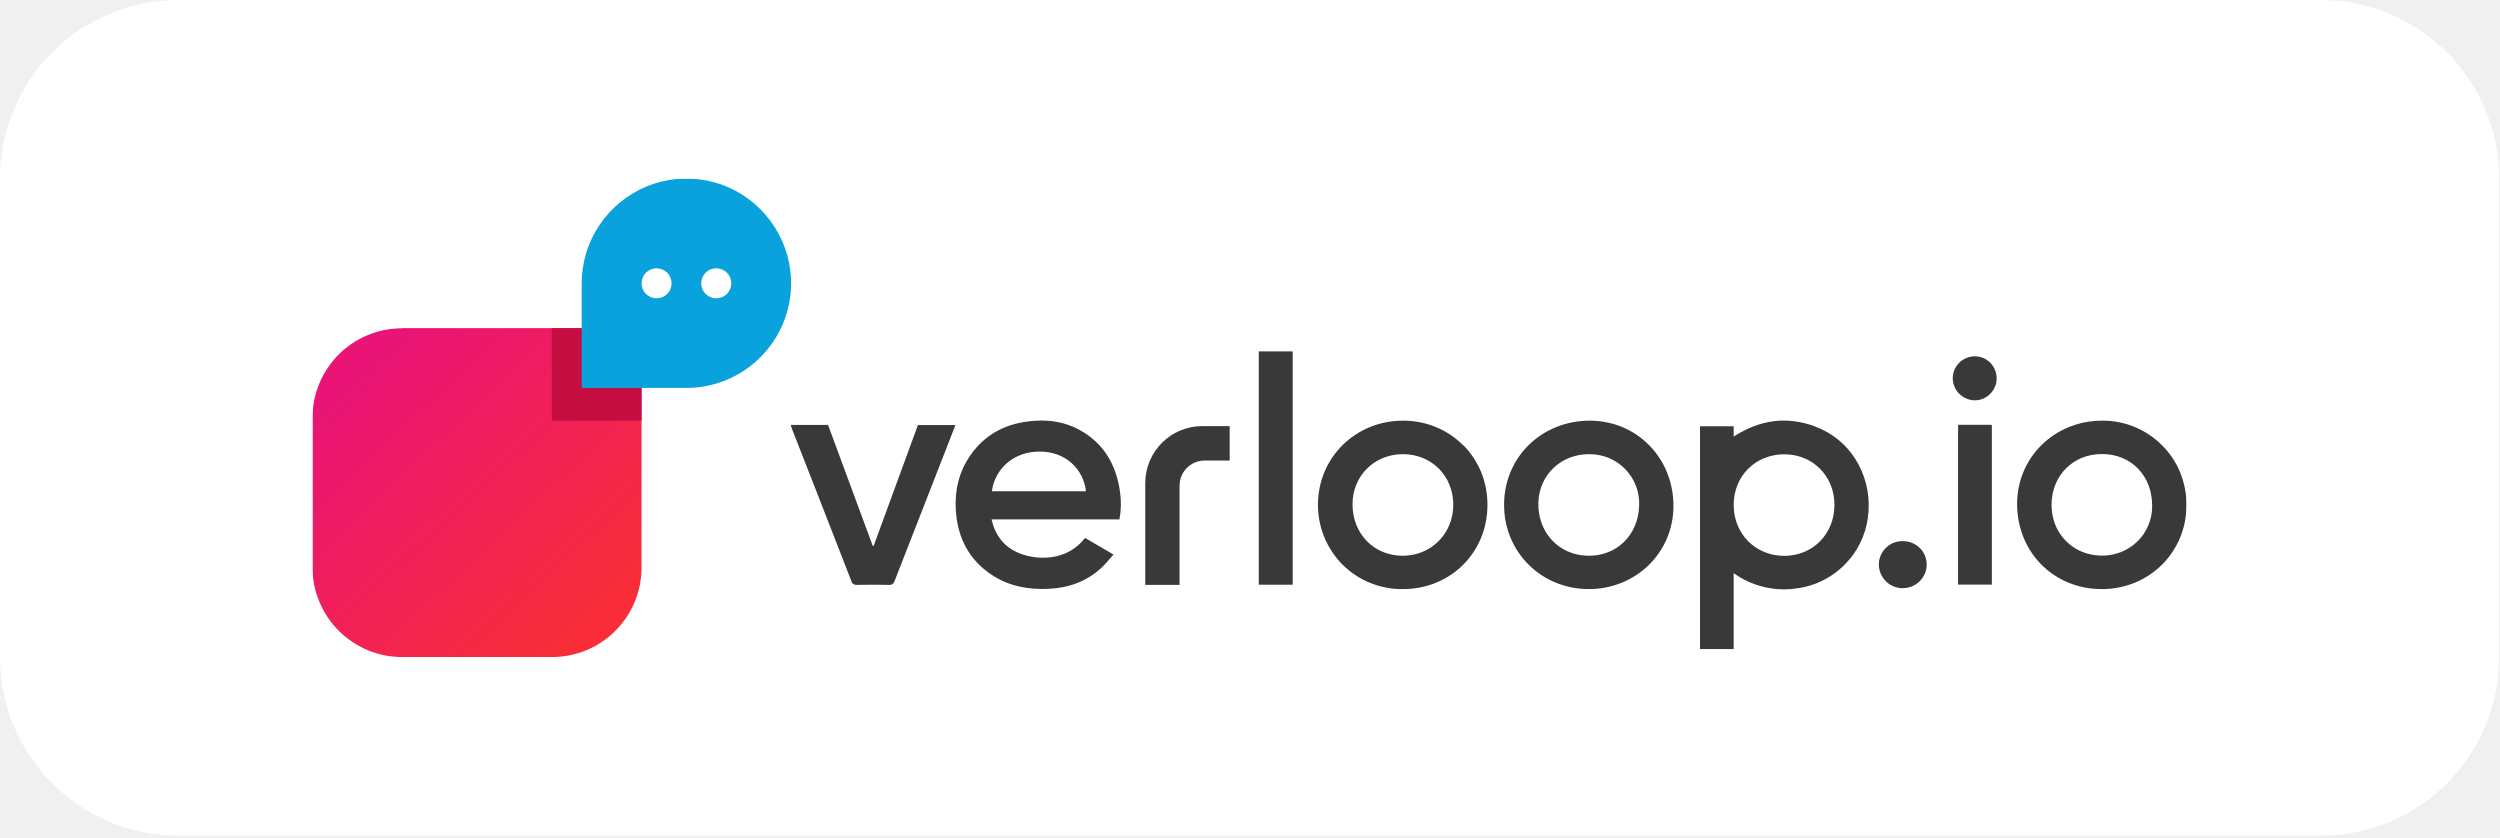
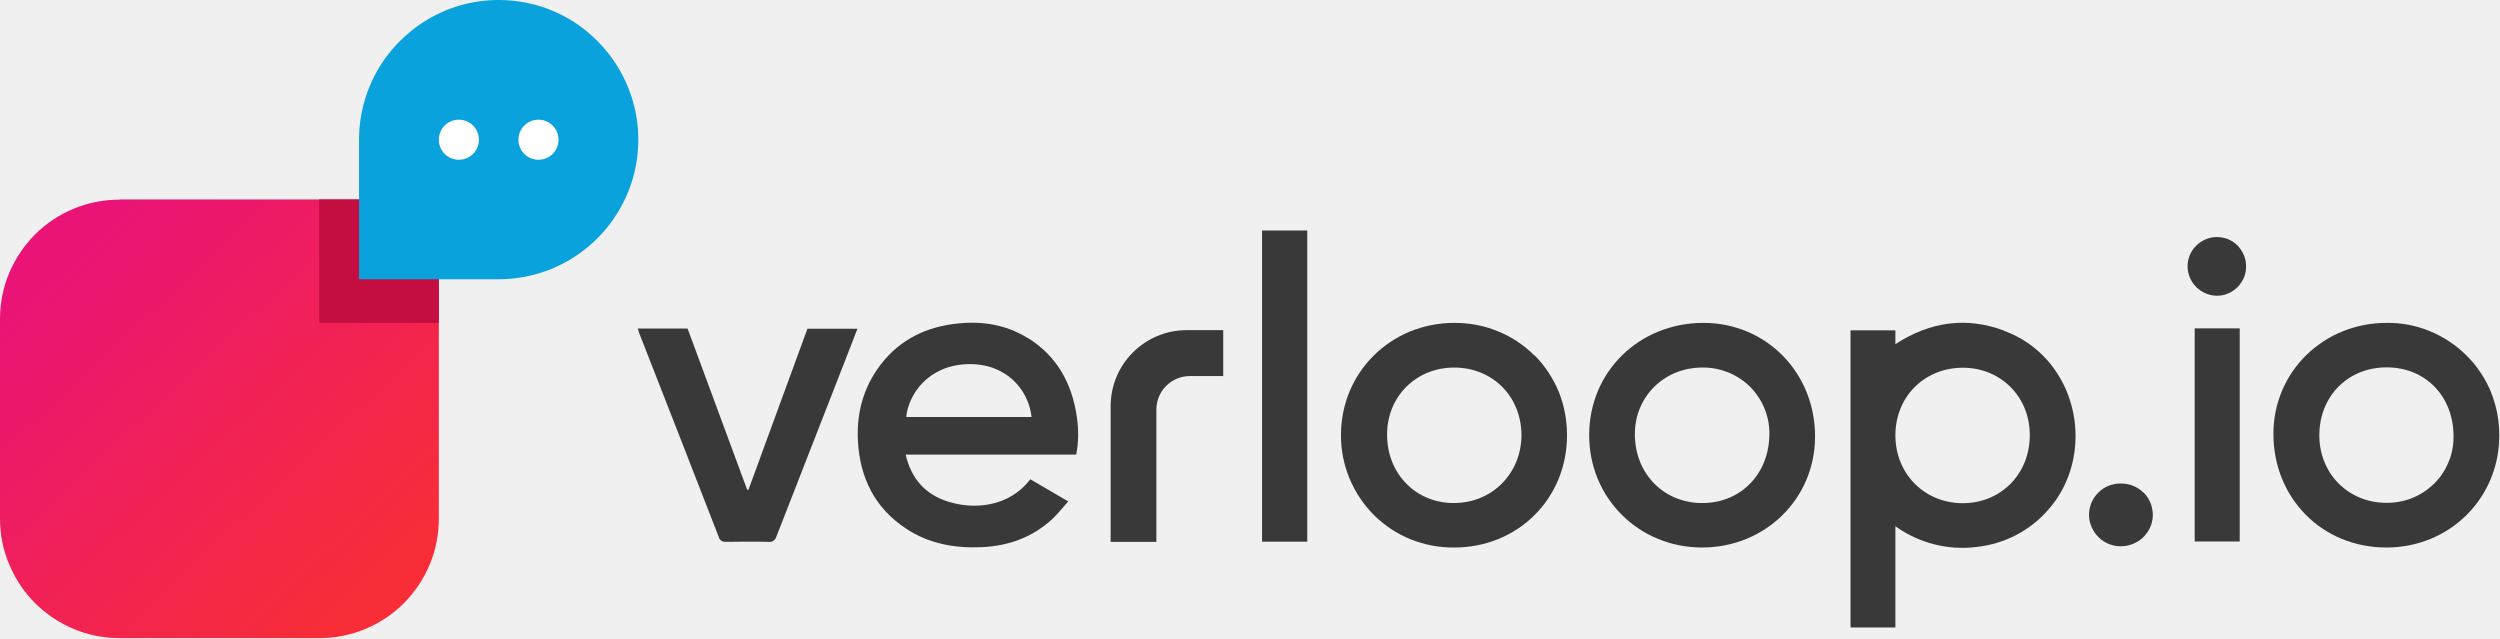
- <svg xmlns="http://www.w3.org/2000/svg" width="448" height="150" viewBox="0 0 448 150" fill="none">
-   <rect width="447.841" height="149.765" rx="32" fill="white" />
-   <mask id="mask0_4242_89424" style="mask-type:luminance" maskUnits="userSpaceOnUse" x="56" y="32" width="336" height="86">
-     <path d="M391.841 32H56V117.765H391.841V32Z" fill="white" />
-   </mask>
-   <g mask="url(#mask0_4242_89424)">
-     <path d="M72.081 58.805H114.963V101.687C114.963 103.807 114.558 105.88 113.748 107.834C112.938 109.787 111.747 111.55 110.27 113.051C108.769 114.552 107.006 115.719 105.053 116.529C103.099 117.339 101.003 117.744 98.906 117.744H72.081C69.961 117.744 67.888 117.339 65.934 116.529C63.981 115.719 62.218 114.528 60.717 113.051C59.216 111.55 58.049 109.787 57.239 107.834C56.405 105.88 56 103.807 56 101.687V74.886C56 72.765 56.405 70.693 57.215 68.739C58.025 66.786 59.216 65.023 60.693 63.522C62.194 62.021 63.957 60.853 65.911 60.044C67.864 59.233 69.961 58.828 72.057 58.828L72.081 58.805Z" fill="url(#paint0_linear_4242_89424)" />
-     <path d="M114.964 58.805H98.883V75.386H114.964V58.805Z" fill="#C40D40" />
-     <path d="M122.991 69.522H104.242V50.773C104.242 47.056 105.338 43.435 107.411 40.338C109.483 37.265 112.414 34.859 115.82 33.429C119.251 32 123.015 31.643 126.66 32.357C130.305 33.072 133.64 34.859 136.261 37.503C138.882 40.124 140.668 43.459 141.407 47.104C142.122 50.749 141.764 54.513 140.335 57.944C138.905 61.374 136.499 64.305 133.426 66.354C130.329 68.426 126.708 69.522 122.991 69.522Z" fill="#09A2DD" />
-     <path d="M117.657 48.078C118.372 48.078 119.062 48.364 119.563 48.864C120.063 49.365 120.349 50.056 120.349 50.77C120.349 51.485 120.063 52.176 119.563 52.676C119.062 53.176 118.372 53.462 117.657 53.462C116.942 53.462 116.251 53.176 115.751 52.676C115.251 52.176 114.965 51.485 114.965 50.77C114.965 50.056 115.251 49.365 115.751 48.864C116.251 48.364 116.942 48.078 117.657 48.078Z" fill="white" />
-     <path d="M128.352 48.078C129.067 48.078 129.758 48.364 130.258 48.864C130.758 49.365 131.044 50.056 131.044 50.77C131.044 51.485 130.758 52.176 130.258 52.676C129.758 53.176 129.067 53.462 128.352 53.462C127.638 53.462 126.947 53.176 126.446 52.676C125.946 52.176 125.66 51.485 125.66 50.77C125.66 50.056 125.946 49.365 126.446 48.864C126.947 48.364 127.638 48.078 128.352 48.078Z" fill="white" />
-     <path d="M356.653 64.995C356.296 64.638 355.843 64.328 355.367 64.138C354.89 63.947 354.366 63.852 353.842 63.852C352.794 63.852 351.793 64.304 351.055 65.043C350.316 65.805 349.911 66.806 349.935 67.854C349.959 68.878 350.388 69.879 351.126 70.594C351.865 71.308 352.865 71.737 353.89 71.737C354.414 71.737 354.914 71.642 355.391 71.427C355.867 71.237 356.296 70.927 356.653 70.57C357.011 70.213 357.297 69.76 357.511 69.283C357.725 68.807 357.797 68.283 357.797 67.782C357.797 67.258 357.702 66.734 357.487 66.258C357.297 65.781 356.987 65.353 356.63 64.971L356.653 64.995Z" fill="#393939" />
-     <path d="M325.301 76.43C320.178 74.524 315.342 75.215 310.673 78.24V76.382H304.645V116.31H310.673V102.707C313.818 104.97 317.725 105.971 321.56 105.494C325.372 105.089 328.874 103.255 331.328 100.348C335.592 95.465 336.069 87.889 332.471 82.243C330.78 79.574 328.255 77.525 325.277 76.453L325.301 76.43ZM319.726 99.61C314.604 99.61 310.673 95.679 310.673 90.486C310.673 85.292 314.58 81.409 319.75 81.409C324.848 81.409 328.755 85.34 328.731 90.486C328.731 95.679 324.848 99.61 319.726 99.61Z" fill="#393939" />
-     <path d="M194.103 77.43C191.006 75.5 187.575 75.047 184.002 75.548C179.809 76.12 176.354 78.049 173.901 81.575C171.852 84.529 171.066 87.841 171.28 91.367C171.566 96.274 173.591 100.3 177.76 103.04C180.833 105.065 184.288 105.685 187.933 105.518C191.506 105.351 194.699 104.207 197.343 101.777C198.129 101.063 198.772 100.205 199.535 99.371L194.437 96.393C191.602 100.11 186.908 100.539 183.311 99.371C180.262 98.395 178.427 96.274 177.689 93.082H200.607C200.917 91.438 200.94 89.77 200.702 88.103C200.059 83.576 198.082 79.884 194.103 77.406V77.43ZM177.76 88.031C178.07 84.982 180.69 81.146 185.884 80.932C191.077 80.718 194.198 84.267 194.603 88.031H177.76Z" fill="#393939" />
-     <path d="M390.72 84.723C389.958 82.888 388.862 81.197 387.432 79.791C386.027 78.386 384.359 77.266 382.501 76.504C380.666 75.741 378.689 75.36 376.688 75.384C368.183 75.384 361.465 81.959 361.465 90.297C361.465 98.945 368.016 105.568 376.64 105.568C385.145 105.568 391.816 98.945 391.816 90.512C391.816 88.511 391.458 86.557 390.696 84.699L390.72 84.723ZM384.978 94.133C384.526 95.229 383.859 96.23 383.001 97.04C382.143 97.873 381.143 98.516 380.047 98.945C378.951 99.374 377.76 99.589 376.569 99.565C371.47 99.517 367.611 95.586 367.635 90.44C367.659 85.223 371.494 81.34 376.712 81.364C381.929 81.364 385.693 85.294 385.669 90.679C385.669 91.87 385.455 93.037 384.978 94.133Z" fill="#393939" />
-     <path d="M284.898 75.383C276.274 75.383 269.555 81.91 269.532 90.392C269.484 98.873 276.154 105.543 284.683 105.567C293.164 105.567 299.859 99.04 299.883 90.701C299.907 82.101 293.355 75.407 284.922 75.383H284.898ZM284.445 99.588C279.228 99.445 275.487 95.275 275.678 89.987C275.845 85.055 279.823 81.291 284.922 81.386C286.113 81.386 287.28 81.648 288.376 82.101C289.472 82.578 290.449 83.245 291.282 84.102C292.092 84.96 292.736 85.96 293.165 87.08C293.593 88.2 293.784 89.367 293.736 90.558C293.617 95.871 289.686 99.73 284.469 99.588H284.445Z" fill="#393939" />
-     <path d="M262.168 79.766C260.762 78.361 259.095 77.241 257.237 76.502C255.402 75.74 253.425 75.383 251.424 75.383C242.895 75.383 236.176 82.006 236.176 90.463C236.176 92.464 236.558 94.442 237.32 96.276C238.082 98.11 239.202 99.802 240.608 101.208C242.037 102.613 243.705 103.733 245.563 104.471C247.421 105.21 249.399 105.591 251.4 105.567C259.952 105.567 266.552 98.992 266.552 90.487C266.552 88.486 266.194 86.532 265.456 84.674C264.693 82.84 263.597 81.148 262.192 79.743L262.168 79.766ZM251.328 99.588C246.206 99.588 242.371 95.633 242.371 90.392C242.371 85.269 246.278 81.386 251.4 81.386C256.522 81.386 260.405 85.246 260.429 90.439C260.429 95.633 256.45 99.611 251.328 99.588Z" fill="#393939" />
-     <path d="M156.557 97.804H156.39C153.722 90.585 151.054 83.367 148.386 76.148H141.691C141.763 76.41 141.834 76.601 141.906 76.816C145.479 85.916 149.029 95.04 152.579 104.165C152.626 104.379 152.746 104.546 152.936 104.665C153.127 104.784 153.341 104.832 153.532 104.808C155.438 104.784 157.343 104.761 159.225 104.808C159.464 104.856 159.702 104.808 159.916 104.665C160.107 104.522 160.25 104.332 160.321 104.093C163.466 96.041 166.587 88.013 169.732 79.984C170.232 78.721 170.708 77.459 171.209 76.172H164.49C161.846 83.391 159.202 90.609 156.557 97.828V97.804Z" fill="#393939" />
-     <path d="M231.649 62.969H225.574V104.779H231.649V62.969Z" fill="#393939" />
-     <path d="M356.938 76.125H350.887V104.761H356.938V76.125Z" fill="#393939" />
-     <path d="M344.026 98.208C343.621 97.803 343.144 97.493 342.62 97.278C342.096 97.064 341.524 96.969 340.952 96.969C340.381 96.969 339.833 97.064 339.309 97.278C338.784 97.493 338.308 97.803 337.927 98.208C337.522 98.613 337.211 99.065 336.997 99.589C336.782 100.113 336.688 100.661 336.688 101.233C336.712 102.353 337.188 103.401 337.974 104.187C338.761 104.973 339.856 105.402 340.952 105.402C342.072 105.402 343.143 104.973 343.953 104.211C344.763 103.425 345.241 102.377 345.264 101.257C345.264 100.685 345.168 100.113 344.954 99.589C344.739 99.065 344.431 98.589 344.026 98.184V98.208Z" fill="#393939" />
-     <path d="M220.381 76.359H215.45C209.804 76.359 205.23 80.933 205.23 86.58V104.805H211.376V87.032C211.376 84.531 213.401 82.53 215.879 82.53H220.358V76.383L220.381 76.359Z" fill="#393939" />
+ <svg xmlns="http://www.w3.org/2000/svg" width="141" height="36" viewBox="0 0 141 36" fill="none">
+   <g clip-path="url(#clip0_1075_43963)">
+     <path d="M6.75 11.25H24.75V29.25C24.75 30.14 24.58 31.01 24.24 31.83C23.9 32.65 23.4 33.39 22.78 34.02C22.15 34.65 21.41 35.14 20.59 35.48C19.77 35.82 18.89 35.99 18.01 35.99H6.75C5.86 35.99 4.99 35.82 4.17 35.48C3.35 35.14 2.61 34.64 1.98 34.02C1.35 33.39 0.86 32.65 0.52 31.83C0.17 31.01 0 30.14 0 29.25V18C0 17.11 0.17 16.24 0.51 15.42C0.85 14.6 1.35 13.86 1.97 13.23C2.6 12.6 3.34 12.11 4.16 11.77C4.98 11.43 5.86 11.26 6.74 11.26L6.75 11.25Z" fill="url(#paint0_linear_1075_43963)" />
+     <path d="M24.75 11.25H18V18.21H24.75V11.25Z" fill="#C40D40" />
+     <path d="M28.12 15.75H20.25V7.88C20.25 6.32 20.71 4.8 21.58 3.5C22.45 2.21 23.68 1.2 25.11 0.6C26.55 0 28.13 -0.15 29.66 0.15C31.19 0.45 32.59 1.2 33.69 2.31C34.79 3.41 35.54 4.81 35.85 6.34C36.15 7.87 36 9.45 35.4 10.89C34.8 12.33 33.79 13.56 32.5 14.42C31.2 15.29 29.68 15.75 28.12 15.75Z" fill="#09A2DD" />
+     <path d="M25.88 6.75C26.18 6.75 26.47 6.87 26.68 7.08C26.89 7.29 27.01 7.58 27.01 7.88C27.01 8.18 26.89 8.47 26.68 8.68C26.47 8.89 26.18 9.01 25.88 9.01C25.58 9.01 25.29 8.89 25.08 8.68C24.87 8.47 24.75 8.18 24.75 7.88C24.75 7.58 24.87 7.29 25.08 7.08C25.29 6.87 25.58 6.75 25.88 6.75Z" fill="white" />
+     <path d="M30.37 6.75C30.67 6.75 30.96 6.87 31.17 7.08C31.38 7.29 31.5 7.58 31.5 7.88C31.5 8.18 31.38 8.47 31.17 8.68C30.96 8.89 30.67 9.01 30.37 9.01C30.07 9.01 29.78 8.89 29.57 8.68C29.36 8.47 29.24 8.18 29.24 7.88C29.24 7.58 29.36 7.29 29.57 7.08C29.78 6.87 30.07 6.75 30.37 6.75Z" fill="white" />
+     <path d="M126.2 13.85C126.05 13.7 125.86 13.57 125.66 13.49C125.46 13.41 125.24 13.37 125.02 13.37C124.58 13.37 124.16 13.56 123.85 13.87C123.54 14.19 123.37 14.61 123.38 15.05C123.39 15.48 123.57 15.9 123.88 16.2C124.19 16.5 124.61 16.68 125.04 16.68C125.26 16.68 125.47 16.64 125.67 16.55C125.87 16.47 126.05 16.34 126.2 16.19C126.35 16.04 126.47 15.85 126.56 15.65C126.65 15.45 126.68 15.23 126.68 15.02C126.68 14.8 126.64 14.58 126.55 14.38C126.47 14.18 126.34 14 126.19 13.84L126.2 13.85Z" fill="#393939" />
+     <path d="M113.04 18.65C110.89 17.85 108.86 18.14 106.9 19.41V18.63H104.37V35.39H106.9V29.68C108.22 30.63 109.86 31.05 111.47 30.85C113.07 30.68 114.54 29.91 115.57 28.69C117.36 26.64 117.56 23.46 116.05 21.09C115.34 19.97 114.28 19.11 113.03 18.66L113.04 18.65ZM110.7 28.38C108.55 28.38 106.9 26.73 106.9 24.55C106.9 22.37 108.54 20.74 110.71 20.74C112.85 20.74 114.49 22.39 114.48 24.55C114.48 26.73 112.85 28.38 110.7 28.38Z" fill="#393939" />
+     <path d="M57.97 19.07C56.67 18.26 55.23 18.07 53.73 18.28C51.97 18.52 50.52 19.33 49.49 20.81C48.63 22.05 48.3 23.44 48.39 24.92C48.51 26.98 49.36 28.67 51.11 29.82C52.4 30.67 53.85 30.93 55.38 30.86C56.88 30.79 58.22 30.31 59.33 29.29C59.66 28.99 59.93 28.63 60.25 28.28L58.11 27.03C56.92 28.59 54.95 28.77 53.44 28.28C52.16 27.87 51.39 26.98 51.08 25.64H60.7C60.83 24.95 60.84 24.25 60.74 23.55C60.47 21.65 59.64 20.1 57.97 19.06V19.07ZM51.11 23.52C51.24 22.24 52.34 20.63 54.52 20.54C56.7 20.45 58.01 21.94 58.18 23.52H51.11Z" fill="#393939" />
+     <path d="M140.5 22.13C140.18 21.36 139.72 20.65 139.12 20.06C138.53 19.47 137.83 19 137.05 18.68C136.28 18.36 135.45 18.2 134.61 18.21C131.04 18.21 128.22 20.97 128.22 24.47C128.22 28.1 130.97 30.88 134.59 30.88C138.16 30.88 140.96 28.1 140.96 24.56C140.96 23.72 140.81 22.9 140.49 22.12L140.5 22.13ZM138.09 26.08C137.9 26.54 137.62 26.96 137.26 27.3C136.9 27.65 136.48 27.92 136.02 28.1C135.56 28.28 135.06 28.37 134.56 28.36C132.42 28.34 130.8 26.69 130.81 24.53C130.82 22.34 132.43 20.71 134.62 20.72C136.81 20.72 138.39 22.37 138.38 24.63C138.38 25.13 138.29 25.62 138.09 26.08Z" fill="#393939" />
+     <path d="M96.08 18.21C92.46 18.21 89.64 20.95 89.63 24.51C89.61 28.07 92.41 30.87 95.99 30.88C99.55 30.88 102.36 28.14 102.37 24.64C102.38 21.03 99.63 18.22 96.09 18.21H96.08ZM95.89 28.37C93.7 28.31 92.13 26.56 92.21 24.34C92.28 22.27 93.95 20.69 96.09 20.73C96.59 20.73 97.08 20.84 97.54 21.03C98 21.23 98.41 21.51 98.76 21.87C99.1 22.23 99.37 22.65 99.55 23.12C99.73 23.59 99.81 24.08 99.79 24.58C99.74 26.81 98.09 28.43 95.9 28.37H95.89Z" fill="#393939" />
+     <path d="M86.54 20.05C85.95 19.46 85.25 18.99 84.47 18.68C83.7 18.36 82.87 18.21 82.03 18.21C78.45 18.21 75.63 20.99 75.63 24.54C75.63 25.38 75.79 26.21 76.11 26.98C76.43 27.75 76.9 28.46 77.49 29.05C78.09 29.64 78.79 30.11 79.57 30.42C80.35 30.73 81.18 30.89 82.02 30.88C85.61 30.88 88.38 28.12 88.38 24.55C88.38 23.71 88.23 22.89 87.92 22.11C87.6 21.34 87.14 20.63 86.55 20.04L86.54 20.05ZM81.99 28.37C79.84 28.37 78.23 26.71 78.23 24.51C78.23 22.36 79.87 20.73 82.02 20.73C84.17 20.73 85.8 22.35 85.81 24.53C85.81 26.71 84.14 28.38 81.99 28.37Z" fill="#393939" />
+     <path d="M42.21 27.62H42.14C41.02 24.59 39.9 21.56 38.78 18.53H35.97C36 18.64 36.03 18.72 36.06 18.81C37.56 22.63 39.05 26.46 40.54 30.29C40.56 30.38 40.61 30.45 40.69 30.5C40.77 30.55 40.86 30.57 40.94 30.56C41.74 30.55 42.54 30.54 43.33 30.56C43.43 30.58 43.53 30.56 43.62 30.5C43.7 30.44 43.76 30.36 43.79 30.26C45.11 26.88 46.42 23.51 47.74 20.14C47.95 19.61 48.15 19.08 48.36 18.54H45.54C44.43 21.57 43.32 24.6 42.21 27.63V27.62Z" fill="#393939" />
+     <path d="M73.73 13H71.18V30.55H73.73V13Z" fill="#393939" />
+     <path d="M126.32 18.52H123.78V30.54H126.32V18.52Z" fill="#393939" />
+     <path d="M120.9 27.79C120.73 27.62 120.53 27.49 120.31 27.4C120.09 27.31 119.85 27.27 119.61 27.27C119.37 27.27 119.14 27.31 118.92 27.4C118.7 27.49 118.5 27.62 118.34 27.79C118.17 27.96 118.04 28.15 117.95 28.37C117.86 28.59 117.82 28.82 117.82 29.06C117.83 29.53 118.03 29.97 118.36 30.3C118.69 30.63 119.15 30.81 119.61 30.81C120.08 30.81 120.53 30.63 120.87 30.31C121.21 29.98 121.41 29.54 121.42 29.07C121.42 28.83 121.38 28.59 121.29 28.37C121.2 28.15 121.07 27.95 120.9 27.78V27.79Z" fill="#393939" />
+     <path d="M69 18.62H66.93C64.56 18.62 62.64 20.54 62.64 22.91V30.56H65.22V23.1C65.22 22.05 66.07 21.21 67.11 21.21H68.99V18.63L69 18.62Z" fill="#393939" />
  </g>
  <defs>
-     <linearGradient id="paint0_linear_4242_89424" x1="66.849" y1="64.109" x2="108.459" y2="108.684" gradientUnits="userSpaceOnUse">
+     <linearGradient id="paint0_linear_1075_43963" x1="4.554" y1="13.477" x2="22.02" y2="32.187" gradientUnits="userSpaceOnUse">
      <stop stop-color="#E91476" />
      <stop offset="1" stop-color="#F82D38" />
    </linearGradient>
+     <clipPath id="clip0_1075_43963">
+       <rect width="140.97" height="36" fill="white" />
+     </clipPath>
  </defs>
</svg>
